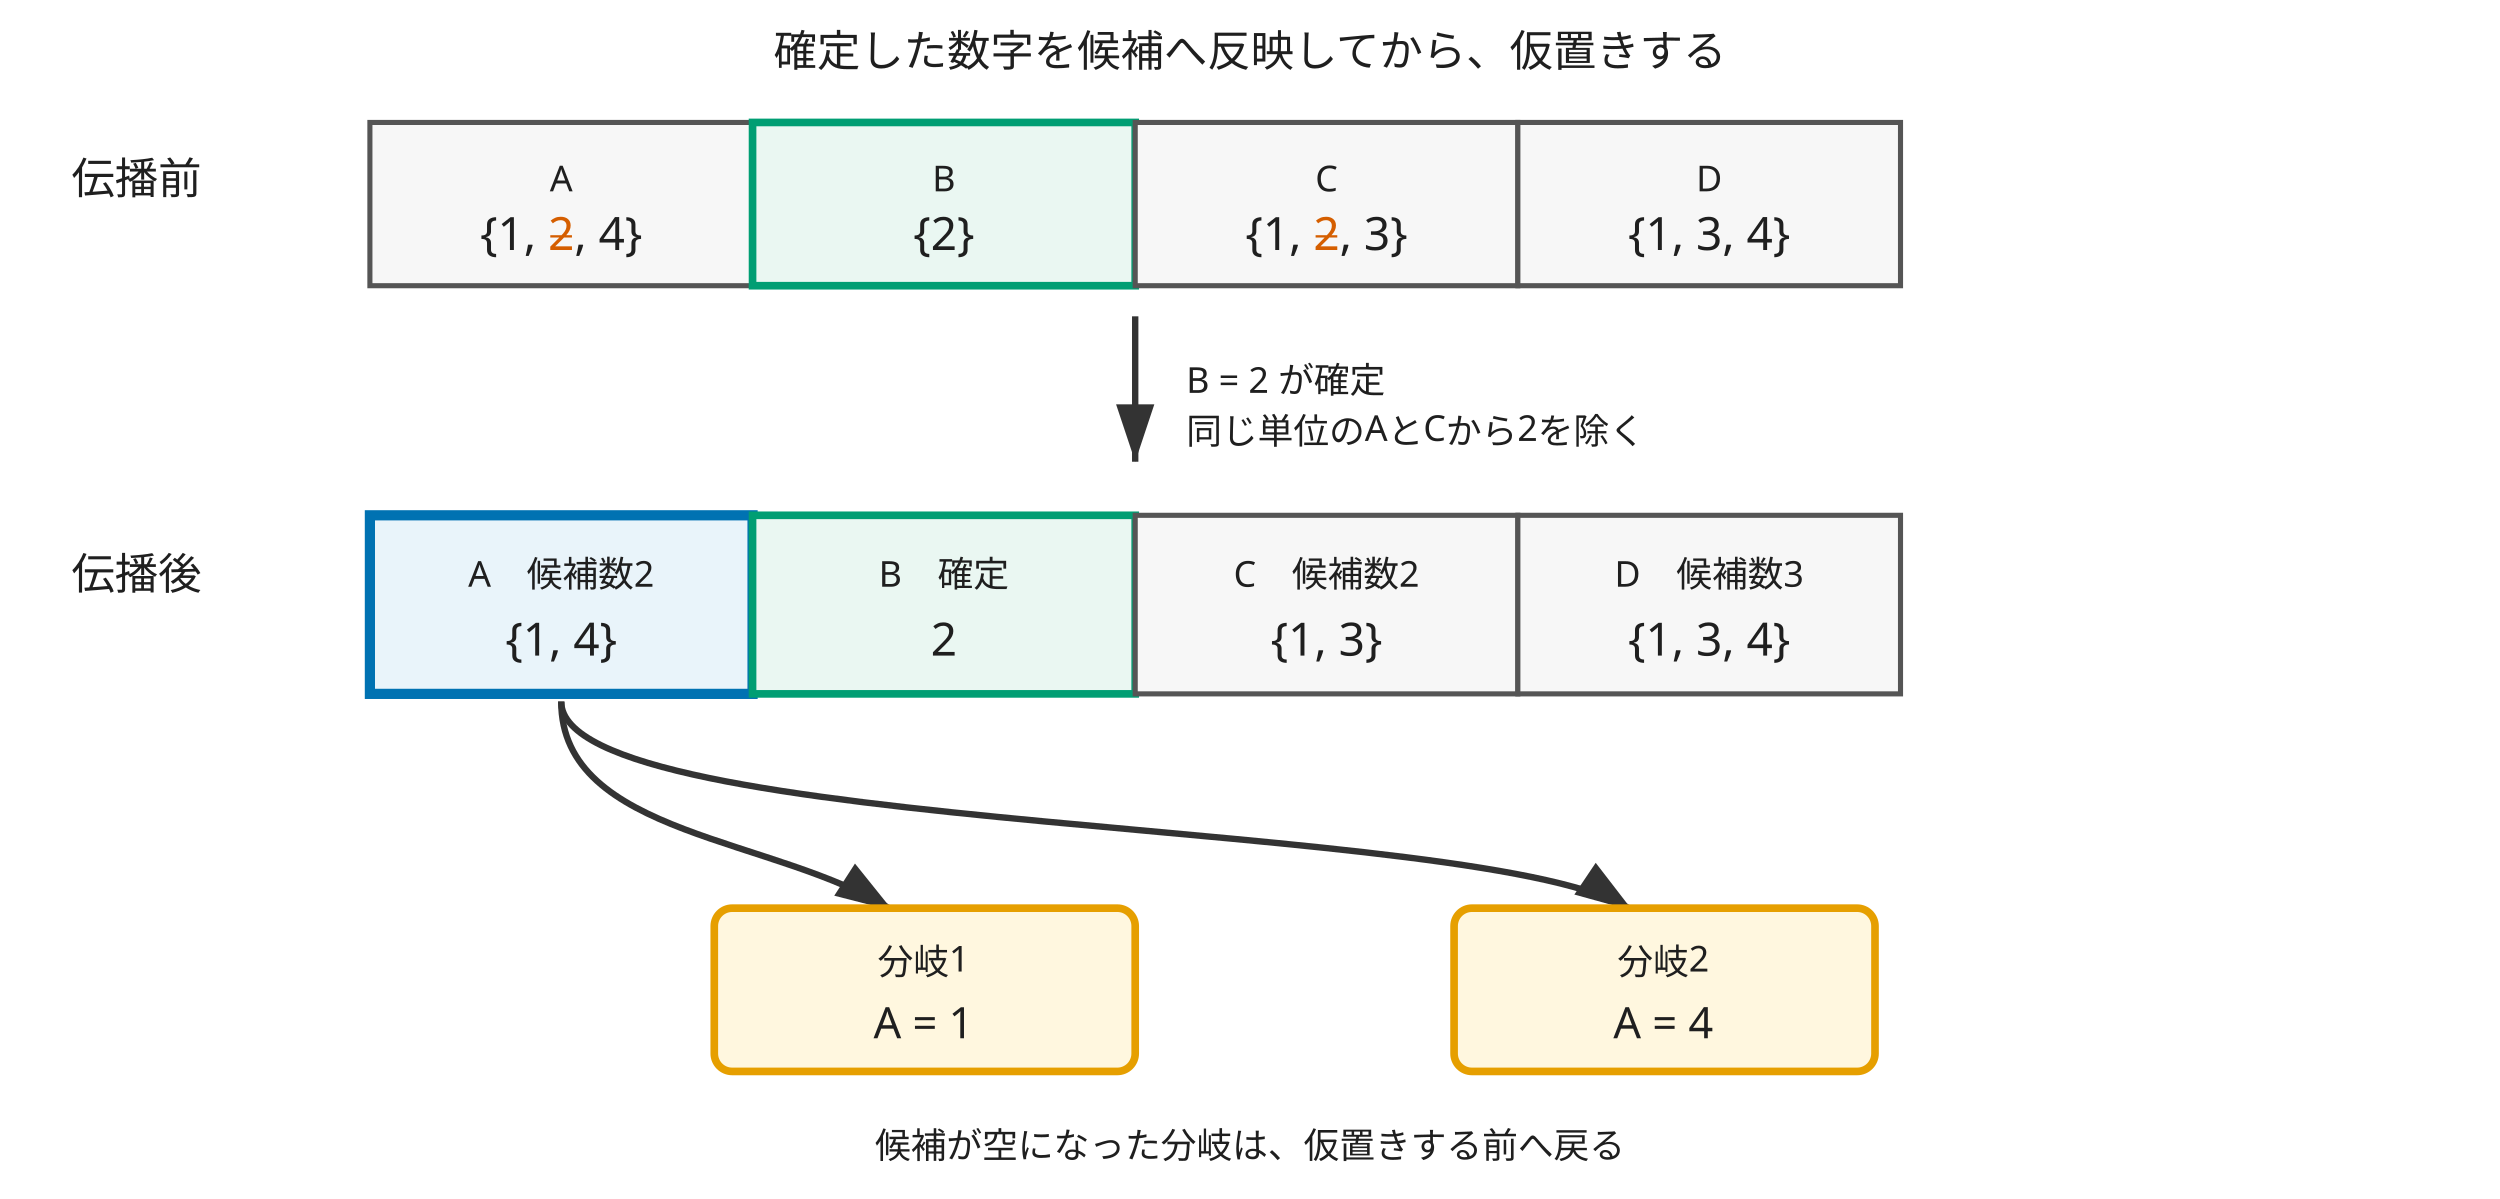
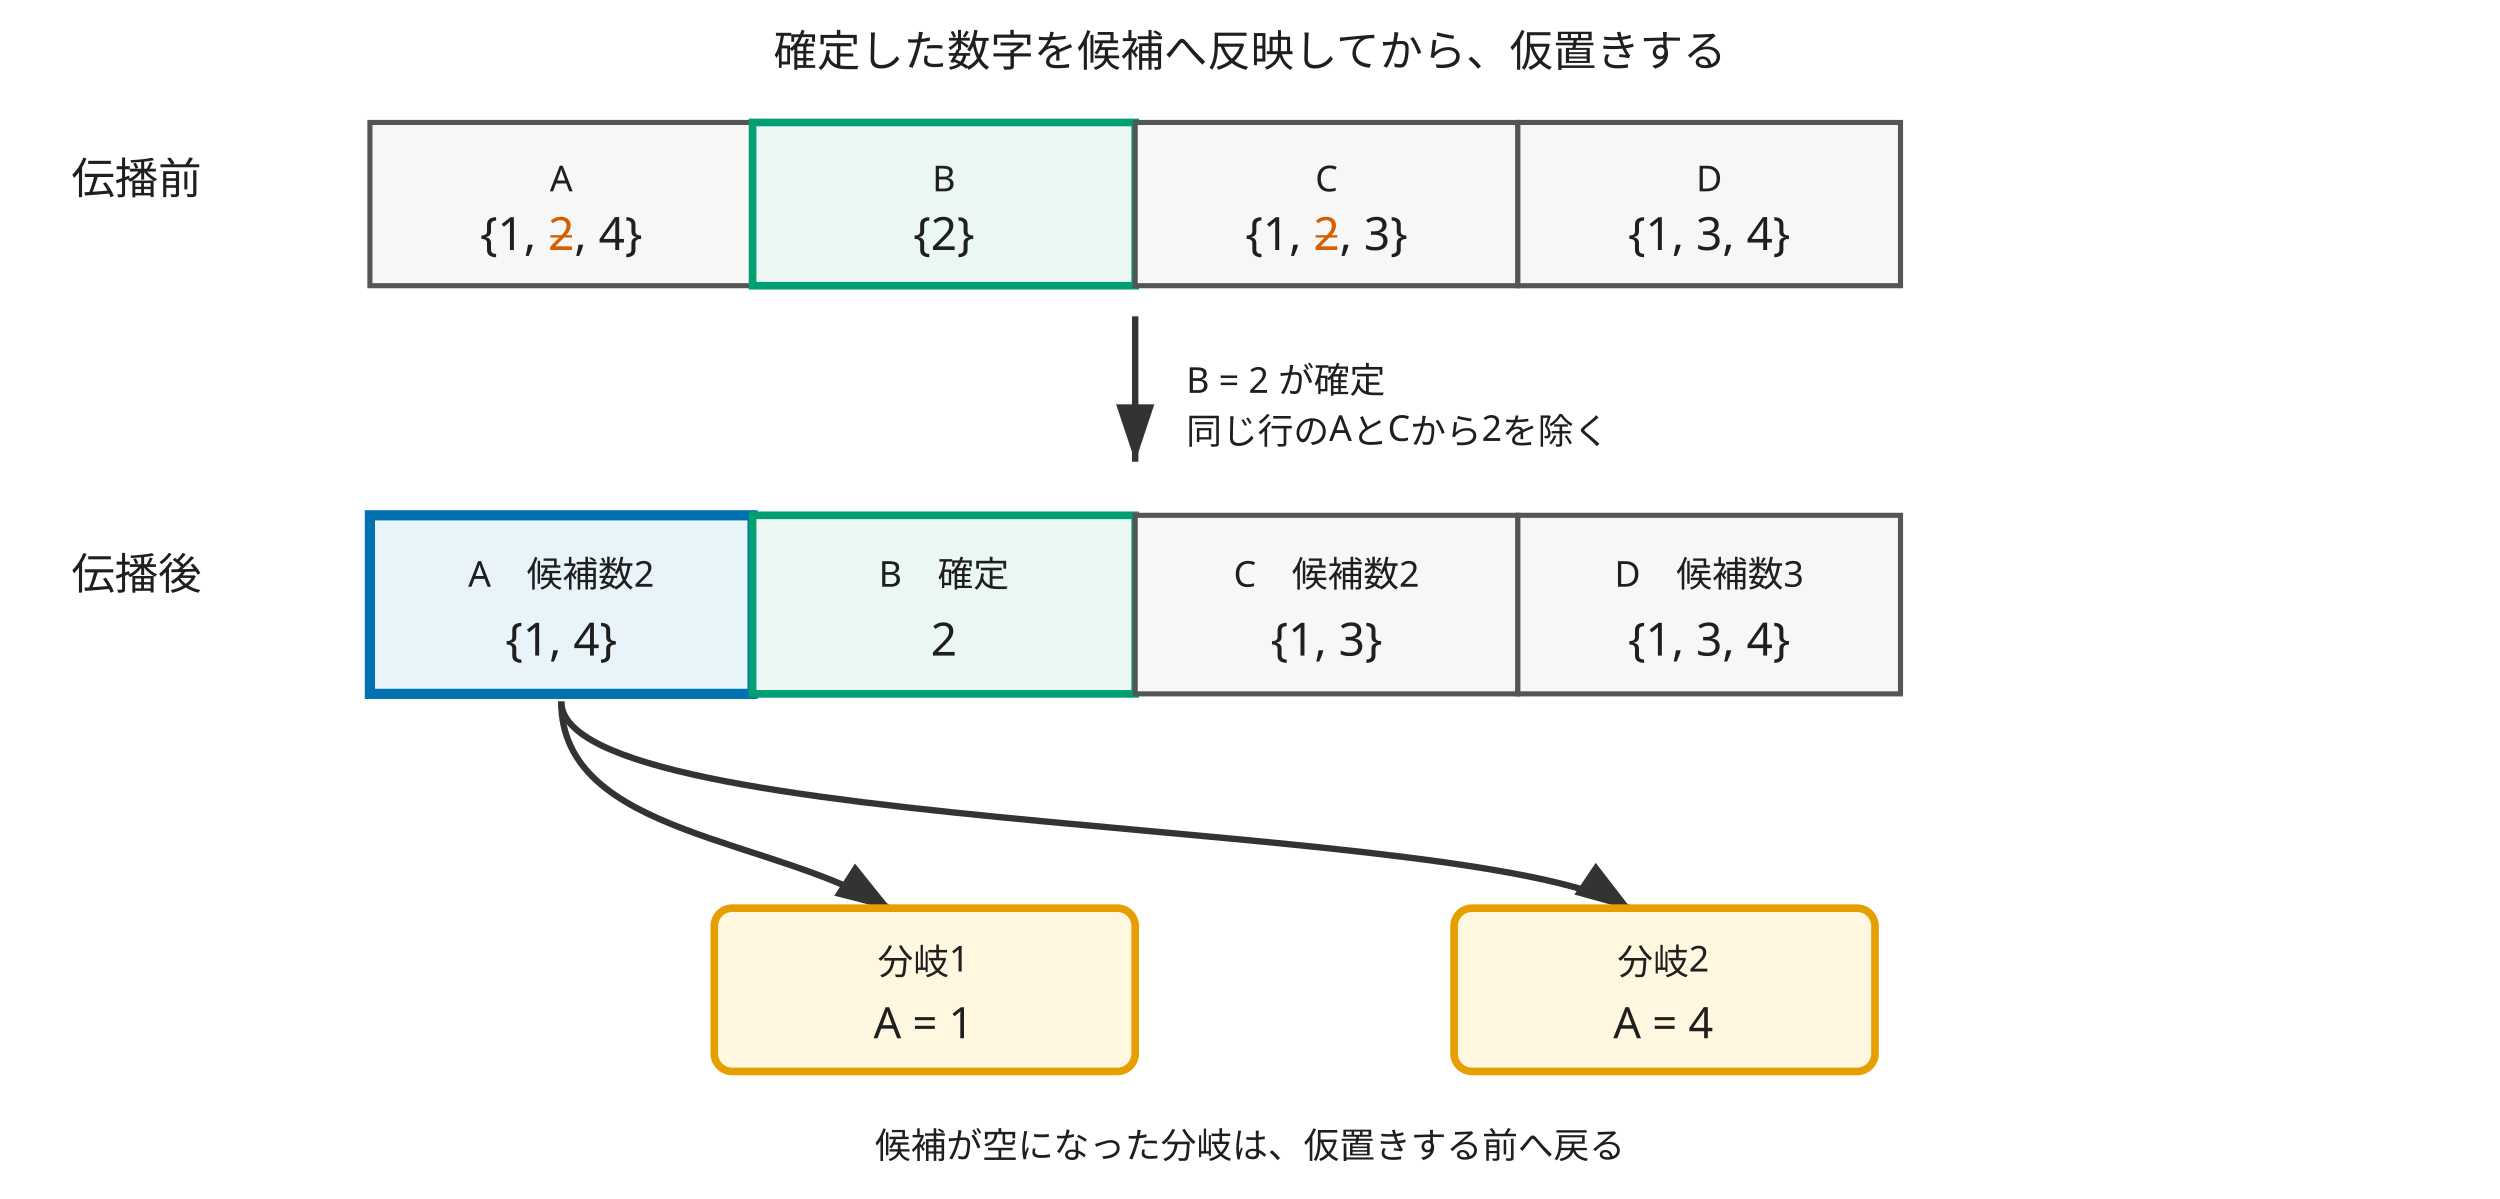
<svg xmlns="http://www.w3.org/2000/svg" width="980" height="470" viewBox="0 0 980 470" role="img" aria-labelledby="title desc">
  <defs>
    <marker id="arrow" markerWidth="10" markerHeight="10" refX="9" refY="3" orient="auto" markerUnits="strokeWidth">
      <path d="M0,0 L0,6 L9,3 z" fill="#333333" />
    </marker>
    <style>
      text { font-family: "Hiragino Sans", "Noto Sans JP", sans-serif; fill: #1f1f1f; }
      .cell { fill: #f7f7f7; stroke: #555555; stroke-width: 2; }
      .fixed { fill: #eaf7f2; stroke: #009E73; stroke-width: 3; }
      .selected { fill: #e9f4fa; stroke: #0072B2; stroke-width: 4; }
      .branch { fill: #fff7df; stroke: #E69F00; stroke-width: 3; }
      .arrow { fill: none; stroke: #333333; stroke-width: 2.5; marker-end: url(#arrow); }
      .label { font-size: 17px; font-weight: 500; }
      .small { font-size: 14px; }
      .candidate { font-size: 18px; }
      .removed { fill: #D55E00; text-decoration: line-through; }
    </style>
  </defs>
  <rect width="980" height="470" fill="#ffffff" />
  <text x="490" y="26" text-anchor="middle" class="label">確定した数字を候補へ反映してから、仮置きする</text>
  <text x="28" y="76" class="label">伝播前</text>
  <g transform="translate(145 48)">
    <rect x="0" y="0" width="150" height="64" class="cell" />
    <rect x="150" y="0" width="150" height="64" class="fixed" />
    <rect x="300" y="0" width="150" height="64" class="cell" />
    <rect x="450" y="0" width="150" height="64" class="cell" />
    <text x="75" y="27" text-anchor="middle" class="small">A</text>
    <text x="75" y="50" text-anchor="middle" class="candidate">{1, <tspan class="removed">2</tspan>, 4}</text>
    <text x="225" y="27" text-anchor="middle" class="small">B</text>
    <text x="225" y="50" text-anchor="middle" class="candidate">{2}</text>
    <text x="375" y="27" text-anchor="middle" class="small">C</text>
    <text x="375" y="50" text-anchor="middle" class="candidate">{1, <tspan class="removed">2</tspan>, 3}</text>
    <text x="525" y="27" text-anchor="middle" class="small">D</text>
    <text x="525" y="50" text-anchor="middle" class="candidate">{1, 3, 4}</text>
  </g>
  <path d="M445 124 L445 181" class="arrow" data-connector="確定値を伝播" />
  <text x="465" y="154" class="small">B = 2 が確定</text>
-   <text x="465" y="174" class="small">同じ単位のAとCから2を除く</text>
+   <text x="465" y="174" class="small">同じ行のAとCから2を除く</text>
  <text x="28" y="231" class="label">伝播後</text>
  <g transform="translate(145 202)">
    <rect x="0" y="0" width="150" height="70" class="selected" />
    <rect x="150" y="0" width="150" height="70" class="fixed" />
    <rect x="300" y="0" width="150" height="70" class="cell" />
    <rect x="450" y="0" width="150" height="70" class="cell" />
    <text x="75" y="28" text-anchor="middle" class="small">A　候補数2</text>
    <text x="75" y="55" text-anchor="middle" class="candidate">{1, 4}</text>
    <text x="225" y="28" text-anchor="middle" class="small">B　確定</text>
    <text x="225" y="55" text-anchor="middle" class="candidate">2</text>
    <text x="375" y="28" text-anchor="middle" class="small">C　候補数2</text>
    <text x="375" y="55" text-anchor="middle" class="candidate">{1, 3}</text>
    <text x="525" y="28" text-anchor="middle" class="small">D　候補数3</text>
    <text x="525" y="55" text-anchor="middle" class="candidate">{1, 3, 4}</text>
  </g>
  <path d="M220 275 C220 328 305 328 350 357" class="arrow" data-connector="A=1へ分岐" />
  <path d="M220 275 C220 328 585 320 640 357" class="arrow" data-connector="A=4へ分岐" />
  <rect x="280" y="356" width="165" height="64" rx="7" class="branch" />
  <text x="362" y="382" text-anchor="middle" class="small">分岐1</text>
  <text x="362" y="407" text-anchor="middle" class="label">A = 1</text>
  <rect x="570" y="356" width="165" height="64" rx="7" class="branch" />
  <text x="652" y="382" text-anchor="middle" class="small">分岐2</text>
  <text x="652" y="407" text-anchor="middle" class="label">A = 4</text>
  <text x="490" y="454" text-anchor="middle" class="small">候補が空になった分岐は、仮置きする前へ戻る</text>
</svg>
